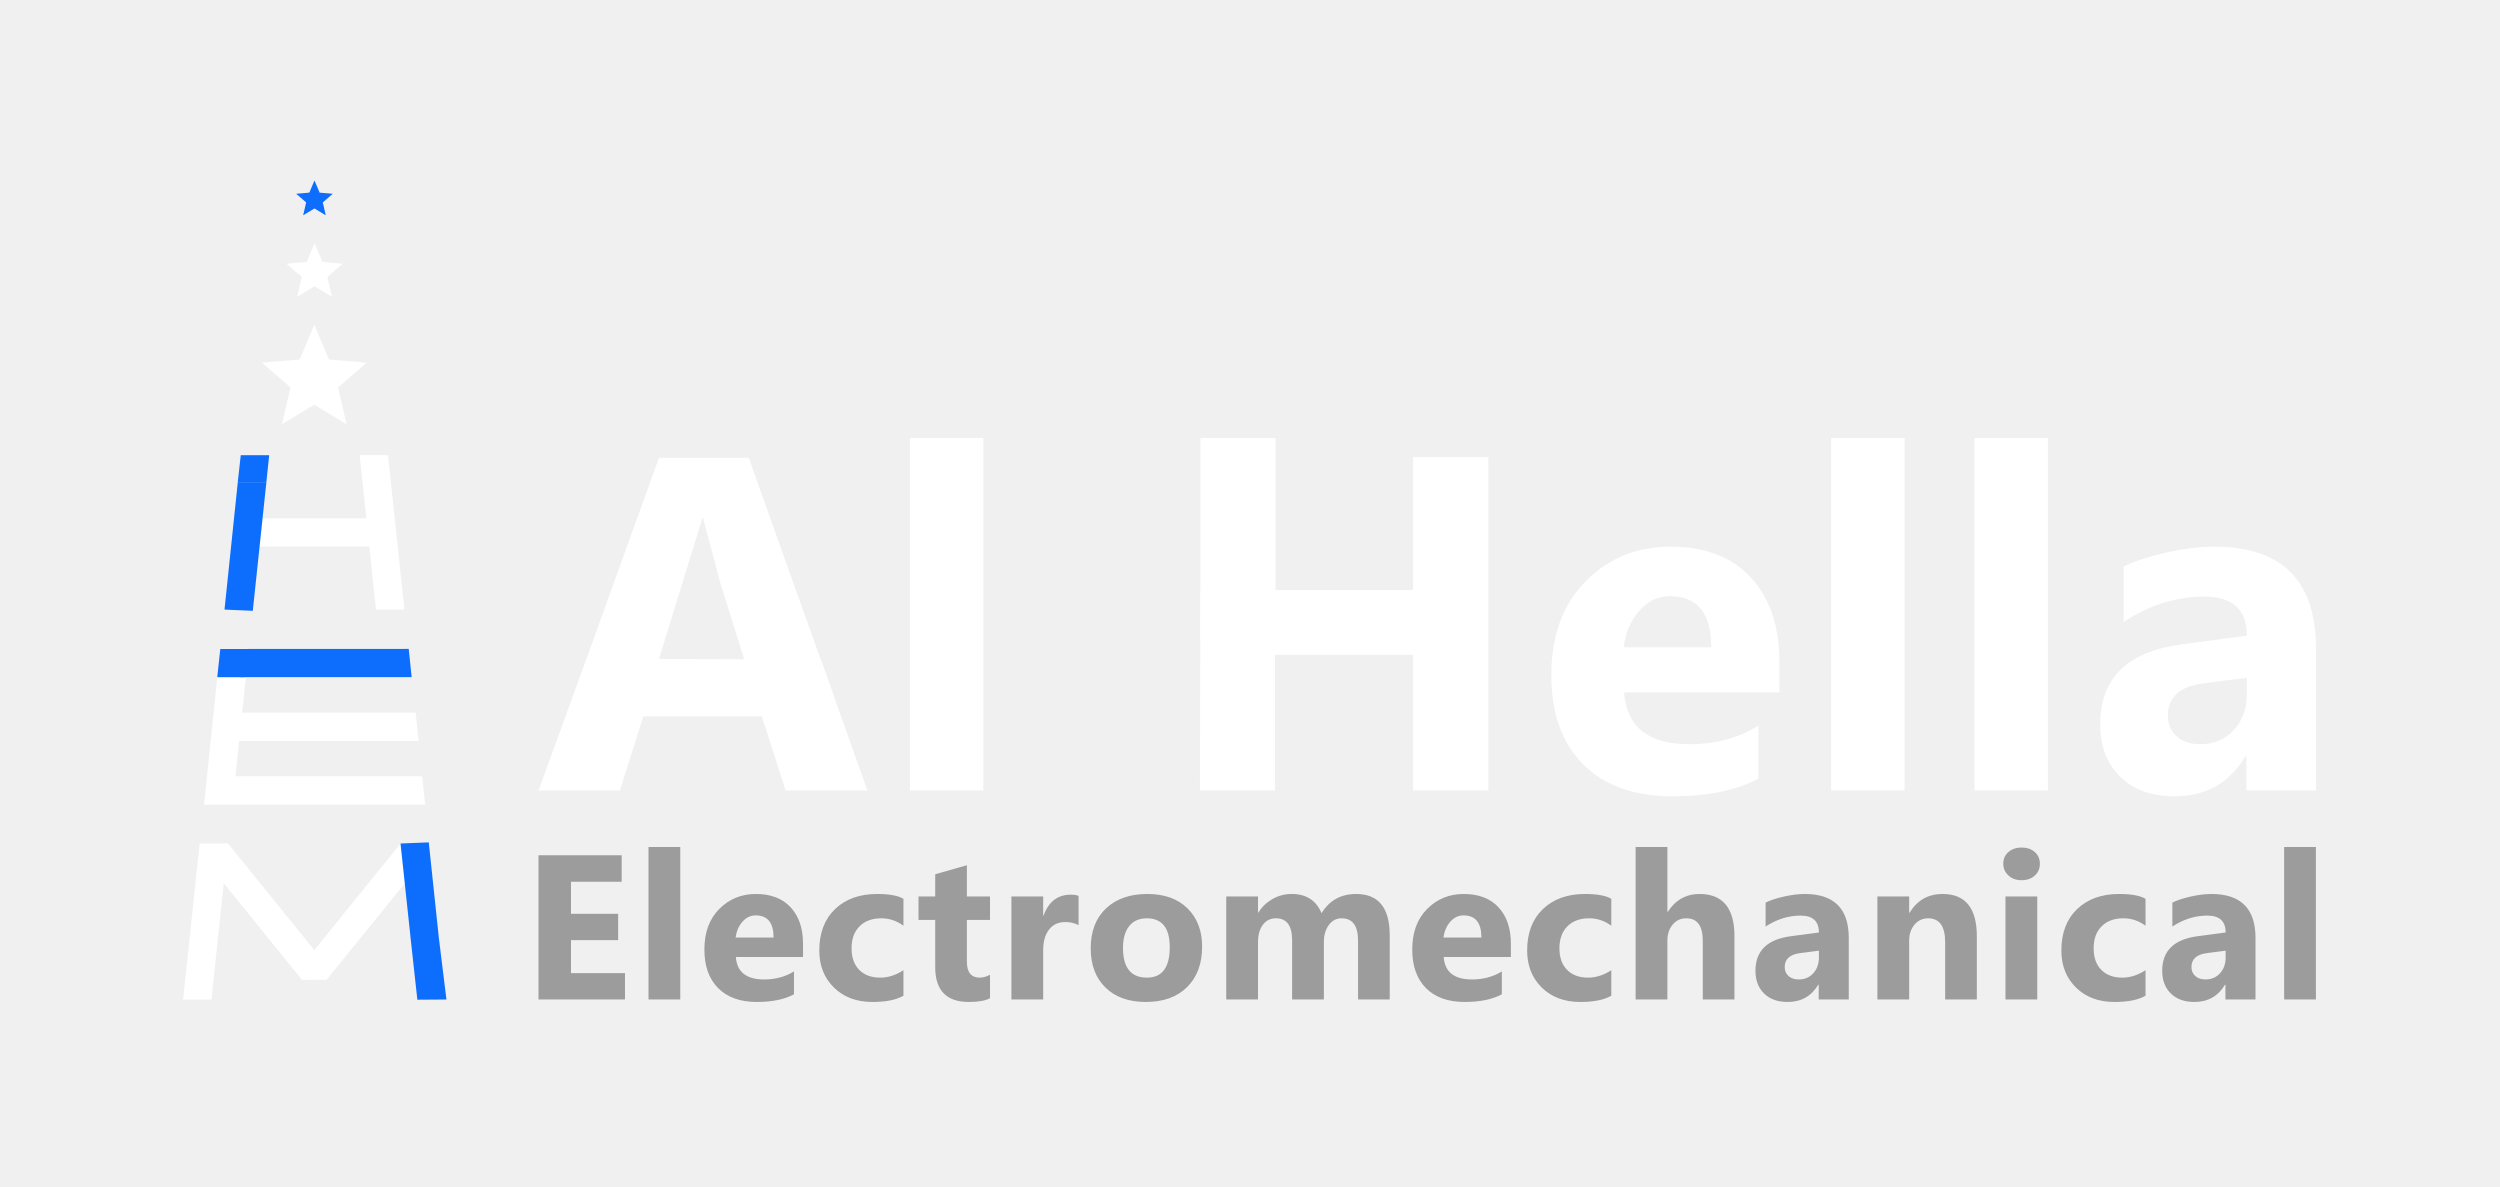
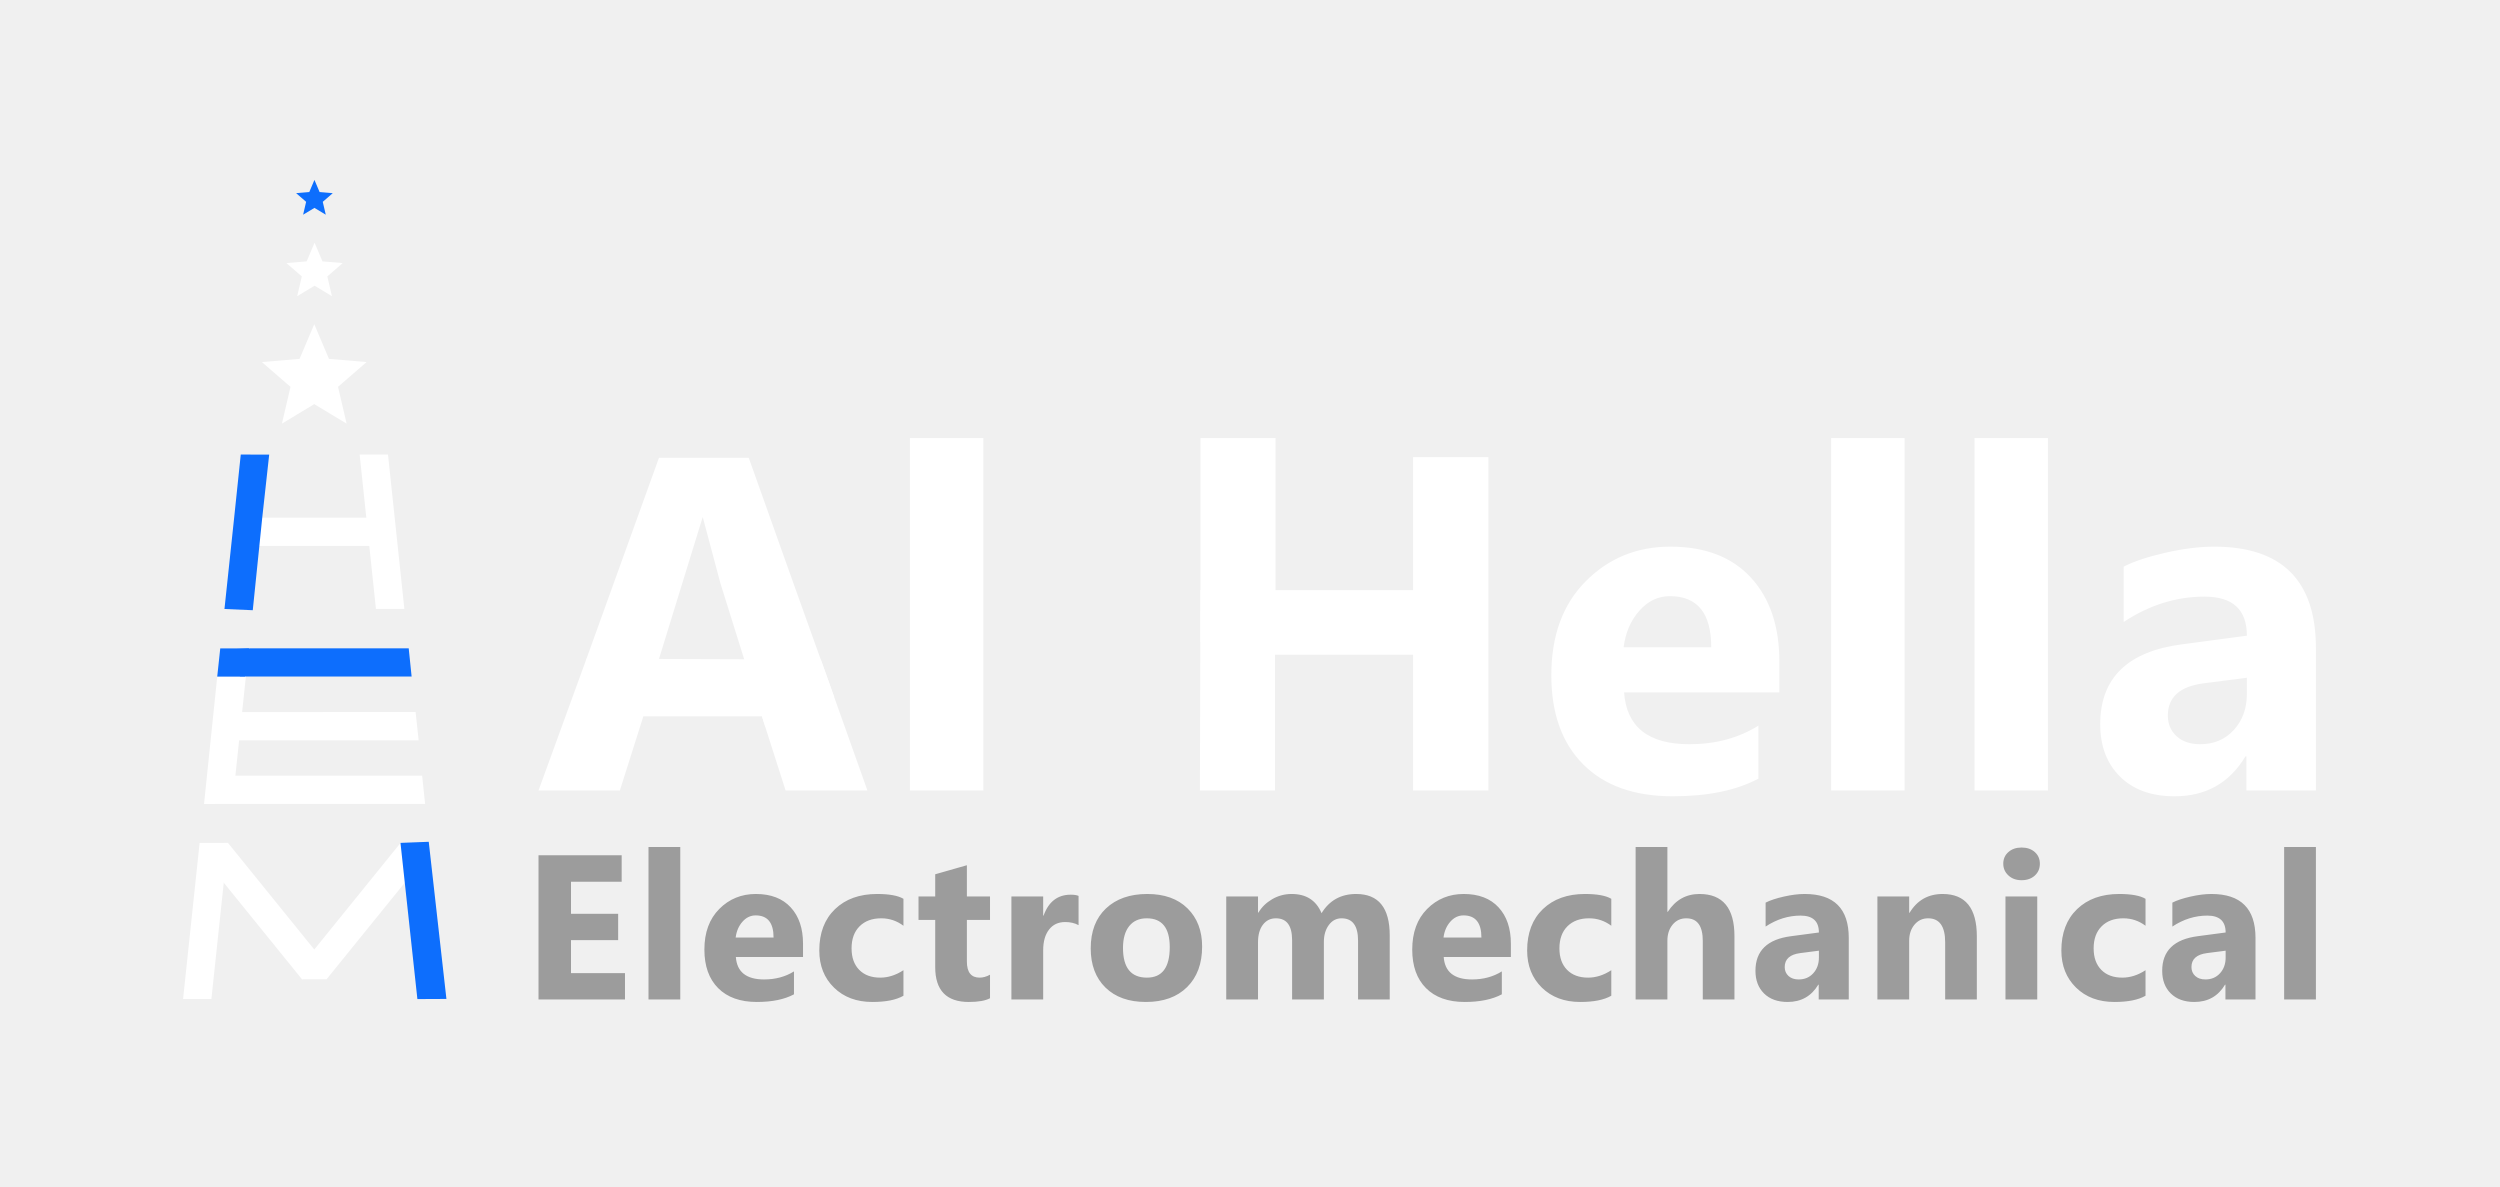
<svg xmlns="http://www.w3.org/2000/svg" width="13571.31" height="6442.221" viewBox="0 0 13571.31 6442.221">
  <defs>
    <clipPath id="clip-Al_Hella_Electromechanical_White">
      <rect width="13571.31" height="6442.22" />
    </clipPath>
  </defs>
  <g id="Al_Hella_Electromechanical_White" data-name="Al Hella Electromechanical_White" clip-path="url(#clip-Al_Hella_Electromechanical_White)">
    <g id="al_hella_logo_black" transform="translate(-577.747 -1106.779)">
-       <g id="primary_color_logo_for_dark" transform="translate(1572.177 2086.586)">
+       <path id="Path_13" data-name="Path 13" d="M322.436,811.931H-146.975V29.213h451.4V172.766H29.326V346.885H285.319V489.892H29.326V668.924h293.11Zm300.1,0H450.059V-15.545H622.541ZM1288.9,581.591H924.284q8.732,121.72,153.378,121.719,92.245,0,162.111-43.666V784.093q-77.508,41.483-201.411,41.483-135.365,0-210.144-75.051T753.44,541.2q0-139.186,80.783-220.514T1032.9,239.357q122.266,0,189.13,72.6T1288.9,509ZM1128.97,475.7q0-120.082-97.157-120.082-41.483,0-71.776,34.387t-36.844,85.7Zm705.109,316.034q-58.4,33.841-168.661,33.841-128.815,0-208.506-78.053t-79.69-201.411q0-142.461,85.422-224.608t228.429-82.147q98.795,0,143.007,26.2V411.838q-54.038-40.391-120.628-40.391-74.233,0-117.626,43.393T1552.432,534.65q0,74.232,41.482,116.534t114.078,42.3q64.408,0,126.087-40.391Zm469.858,13.646q-38.208,20.2-115.17,20.2-182.306,0-182.306-189.4V380.18h-90.609V253h90.609V132.374L2178.4,83.25V253h125.541V380.18H2178.4V606.153q0,87.333,69.32,87.333,27.292,0,56.221-15.829Zm480.774-396.817q-31.113-16.921-72.6-16.921-56.22,0-87.878,41.21T2592.579,545.02v266.91H2420.1V253h172.48V356.71h2.183q40.938-113.532,147.374-113.532,27.292,0,42.575,6.55Zm365.6,417.012q-139.732,0-219.7-78.326t-79.964-212.6q0-138.64,82.966-216.967t224.335-78.326q139.186,0,218.331,78.326t79.146,207.142q0,139.186-81.6,219.969T3150.315,825.576Zm4.366-454.129q-61.132,0-94.974,42.029t-33.841,118.99q0,161.019,129.907,161.019,123.9,0,123.9-165.386Q3279.677,371.447,3154.682,371.447ZM4473.848,811.931H4301.912V493.167q0-121.72-89.515-121.72-42.576,0-69.319,36.57t-26.748,91.153v312.76H3943.848V489.892q0-118.445-87.877-118.445-44.213,0-70.685,34.933t-26.472,94.974V811.931H3586.331V253h172.483v87.332H3761q26.745-44.758,75.051-72.868t105.618-28.11q118.445,0,162.111,104.253,63.862-104.253,187.766-104.253,182.307,0,182.306,224.881Zm657.624-230.339H4766.857q8.733,121.72,153.377,121.719,92.246,0,162.111-43.666V784.093q-77.508,41.483-201.41,41.483-135.366,0-210.144-75.051T4596.014,541.2q0-139.186,80.783-220.514t198.681-81.328q122.265,0,189.131,72.6T5131.472,509ZM4971.543,475.7q0-120.082-97.158-120.082-41.482,0-71.776,34.387t-36.844,85.7Zm705.108,316.034q-58.4,33.841-168.66,33.841-128.813,0-208.505-78.053T5219.8,546.112q0-142.461,85.421-224.608t228.431-82.147q98.793,0,143,26.2V411.838q-54.035-40.391-120.626-40.391-74.231,0-117.625,43.393T5395.006,534.65q0,74.232,41.483,116.534t114.078,42.3q64.408,0,126.084-40.391Zm668.54,20.2H6173.256V494.258q0-122.811-89.517-122.811-45.85,0-74.232,34.387t-28.383,87.333V811.931H5808.643V-15.545h172.481V335.968h2.184q63.316-96.611,171.936-96.612,189.951,0,189.948,229.248Zm620.507,0H6802.5V731.694h-2.184q-56.218,93.882-166.475,93.882-81.33,0-128-46.122t-46.669-123.084q0-162.657,192.68-187.765l151.74-20.2q0-91.7-99.341-91.7-99.887,0-189.948,59.5V286.3q36.024-18.558,98.521-32.75t113.8-14.192q239.075,0,239.074,238.527Zm-162.11-227.065V547.2l-101.523,13.1q-84.059,10.917-84.06,75.87,0,29.475,20.47,48.306t55.4,18.831q48.579,0,79.146-33.568T6803.588,584.866Zm857.394,227.065H7489.045V501.354q0-129.907-92.79-129.907-44.758,0-73.688,34.387t-28.929,87.333V811.931H7121.158V253h172.481v88.424h2.185q61.68-102.07,179.578-102.07,185.582,0,185.581,230.339Zm242.792-647.352q-43.667,0-71.5-25.927t-27.835-63.589q0-38.754,27.835-63.316t71.5-24.562q44.214,0,71.775,24.562t27.566,63.316q0,39.3-27.566,64.408T7903.774,164.578Zm85.149,647.352h-172.48V253h172.48Zm587.756-20.2q-58.4,33.841-168.661,33.841-128.817,0-208.507-78.053t-79.688-201.411q0-142.461,85.419-224.608t228.431-82.147q98.793,0,143.007,26.2V411.838q-54.038-40.391-120.628-40.391-74.234,0-117.626,43.393T8295.032,534.65q0,74.232,41.483,116.534t114.076,42.3q64.409,0,126.088-40.391Zm597.036,20.2h-163.2V731.694h-2.185q-56.219,93.882-166.477,93.882-81.328,0-127.994-46.122t-46.672-123.084q0-162.657,192.677-187.765l151.743-20.2q0-91.7-99.342-91.7-99.888,0-189.946,59.5V286.3q36.025-18.558,98.521-32.75t113.806-14.192q239.071,0,239.072,238.527ZM9011.6,584.866V547.2l-101.526,13.1q-84.056,10.917-84.057,75.87,0,29.475,20.469,48.306t55.4,18.831q48.582,0,79.146-33.568T9011.6,584.866Zm490.052,227.065H9329.173V-15.545h172.483Z" transform="translate(3648.089 5720.424)" fill="#9c9c9c" />
+       <g id="Group_85" data-name="Group 85" transform="translate(-5807.888 5523.556)">
+         <path id="Path_93" data-name="Path 93" d="M878.7,1558.319H434.55L305.846,1155.8H-337.673l-127.442,402.515H-906.745L-646.359,843l1272.226,4.4Zm629.407,0H1109.381V-354.572H1508.11Zm2741.43,0H3840.717V821.427h-749.51v736.892H2683.645l2.745-1087.673H3840.717V-251.1h408.823Zm1579.543-532.48H4986.2q20.19,281.381,354.567,281.382,213.245,0,374.754-100.944v287.691q-179.174,95.9-465.6,95.9-312.927,0-485.793-173.5t-172.866-483.9q0-321.759,186.747-509.768t459.3-188.008q282.643,0,437.215,167.82t154.57,455.51Zm-369.707-244.79q0-277.6-224.6-277.6-95.9,0-165.927,79.494t-85.172,198.1Zm1049.586,777.27H6110.233V-354.572h398.729Zm778.3,0H6888.533V-354.572h398.728Zm1454.626,0h-377.28V1372.834h-5.048q-129.964,217.03-384.848,217.03-188.006,0-295.892-106.622t-107.884-284.536q0-376.017,445.417-434.06l350.778-46.687q0-211.983-229.646-211.983-230.911,0-439.108,137.536V343.2q83.279-42.9,227.757-75.708t263.084-32.807q552.667,0,552.67,551.407Zm-374.757-524.91V946.345l-234.693,30.283q-194.32,25.236-194.318,175.391,0,68.137,47.318,111.669t128.073,43.532q112.3,0,182.96-77.6T8367.13,1033.409Z" transform="translate(10215.746 -1683.984)" fill="#fff" />
+         <path id="Path_94" data-name="Path 94" d="M2683.645,855.675V-251.1h407.562v1106.2Z" transform="translate(10218.793 -1787.452)" fill="#fff" />
+         <path id="Path_102" data-name="Path 102" d="M4311.9-8487.058l-24.83,171.15,208.324,36.548,209.942-36.548v-169.549l237.53-770.864,96.42,360.683,242.9,776.648,374.331-160.294-220.84-616.354-242.835-682.083H4705.385Z" transform="translate(5257.454 7646.165)" fill="#fff" />
+       </g>
+       <g id="primary_color_logo_for_dark" transform="translate(1572.022 2083.35)">
        <g id="Group_58" data-name="Group 58" transform="translate(427.614)">
          <path id="Icon_material-star" data-name="Icon material-star" d="M287.079,436.79,462.641,542.751,416.052,343.043l155.107-134.37L366.906,191.345,287.079,3,207.253,191.345,3,208.674l155.107,134.37L111.518,542.751Z" transform="translate(-3 780.335)" fill="#fff" />
          <path id="Icon_material-star-2" data-name="Icon material-star" d="M155.7,236.173l94.369,56.957L225.026,185.782,308.4,113.555,198.609,104.24,155.7,3,112.792,104.24,3,113.555l83.374,72.227L61.332,293.131Z" transform="translate(130.038 338.086)" fill="#fff" />
          <path id="Icon_material-star-3" data-name="Icon material-star" d="M102.456,154.87l61.464,37.1-16.311-69.918,54.3-47.043L130.4,68.939,102.456,3,74.509,68.939,3,75.006l54.3,47.043L40.992,191.967Z" transform="translate(182.598 -3)" fill="#0d6efd" />
        </g>
        <g id="Group_57" data-name="Group 57" transform="translate(0 3555.963)">
          <path id="Path_45" data-name="Path 45" d="M153.5,0l-.709,851.591L0,867.643.357,16.089Z" transform="matrix(0.995, 0.105, -0.105, 0.995, 90.693, 27.196)" fill="#fff" />
          <path id="Path_55" data-name="Path 55" d="M153.754,55.631l-.26,872.951L93.69,939.1.036,883.468l.022-9.875L0,0,136.425,41.6Z" transform="translate(88.843 96.778) rotate(-39)" fill="#fff" />
          <path id="Path_55-2" data-name="Path 55" d="M153.781,828.056l-.3-764.839.013-38.26L.064,0,0,883.671l126.173-33.259Z" transform="translate(778.434 783.519) rotate(-141)" fill="#fff" />
          <path id="Path_87" data-name="Path 87" d="M152.737,134.015,152.928.553,0,0V134.125Z" transform="translate(778.98 630.602) rotate(90)" fill="#fff" />
-           <path id="Path_89" data-name="Path 89" d="M158.5,363.541,157.082,15.417,0,0,6.022,346.971Z" transform="matrix(-0.995, 0.105, -0.105, -0.995, 1429.084, 890.075)" fill="#0d6efd" />
-           <path id="Path_45-2" data-name="Path 45" d="M153.143,521.349,152.5,29.419l-.018-13.435L.008,0,0,511.168Z" transform="matrix(-0.995, 0.105, -0.105, -0.995, 1386.834, 545.726)" fill="#0d6efd" />
+           <path id="Path_45-2" data-name="Path 45" d="M153.143,521.349l-2.316-852.387L-5.92-346.853,0,511.168Z" transform="matrix(-0.995, 0.105, -0.105, -0.995, 1386.834, 545.726)" fill="#0d6efd" />
        </g>
        <g id="Group_56" data-name="Group 56" transform="translate(112.992 2526.918)">
+           <path id="Path_49" data-name="Path 49" d="M153.407,0V932L4.051,956.708.345,884.463,0,15.87Z" transform="translate(1127.255 15.839) rotate(90)" fill="#0d6efd" />
          <path id="Path_50" data-name="Path 50" d="M153.585,0l-.253,1200L.155,1099.513,0,16.079Z" transform="translate(1200.433 707.193) rotate(90)" fill="#fff" />
          <path id="Path_51" data-name="Path 51" d="M153.587,0V989.221L.158,1014.945,0,16.52Z" transform="translate(1165.348 361.719) rotate(90)" fill="#fff" />
-           <path id="Path_90" data-name="Path 90" d="M153.959,0l-.35,700.461L.685,722.9-.616,22.609,97.464,8.291Z" transform="matrix(0.995, 0.105, -0.105, 0.995, 75.564, 141.796)" fill="#fff" />
+           <path id="Path_90" data-name="Path 90" d="M153.953,43.045l-.344,688.089L.685,754.558-.633,59.3Z" transform="matrix(0.995, 0.105, -0.105, 0.995, 78.873, 110.315)" fill="#fff" />
          <path id="Path_46" data-name="Path 46" d="M155.108,0l-3.269,154.346L0,170.3.282,16.273Z" transform="matrix(0.995, 0.105, -0.105, 0.995, 89.824, 0)" fill="#0d6efd" />
-           <path id="Path_49" data-name="Path 49" d="M153.407,0V932L4.051,956.708.345,884.463,0,15.87Z" transform="translate(1127.255 15.839) rotate(90)" fill="#0d6efd" />
        </g>
        <g id="Group_55" data-name="Group 55" transform="translate(224.488 1475.124)">
-           <path id="Path_47" data-name="Path 47" d="M154.2,0l-.011,150.531L0,166.737.737,16.129Z" transform="matrix(0.995, 0.105, -0.105, 0.995, 88.981, 0)" fill="#0d6efd" />
          <path id="Path_88" data-name="Path 88" d="M153.421,858.642,153.41,16.124,0,0,.46,842.565Z" transform="matrix(-0.995, 0.105, -0.105, -0.995, 976.364, 854.019)" fill="#fff" />
          <path id="Path_52" data-name="Path 52" d="M153.5,0V745.323L.07,764.616,0,19.978Z" transform="translate(854.51 358.319) rotate(90)" fill="#fff" />
-           <path id="Path_91" data-name="Path 91" d="M153.418-194.851l-.008,699.645L0,514.311-.765-178.55Z" transform="matrix(0.995, 0.105, -0.105, 0.995, 53.76, 342.525)" fill="#0d6efd" />
+           <path id="Path_91" data-name="Path 91" d="M151.849,0l1.561,504.794L0,514.311.3,15.929-.014-328.307l153.441-16Z" transform="matrix(0.995, 0.105, -0.105, 0.995, 53.76, 342.525)" fill="#0d6efd" />
        </g>
-       </g>
-       <path id="Path_13" data-name="Path 13" d="M322.436,811.931H-146.975V29.213h451.4V172.766H29.326V346.885H285.319V489.892H29.326V668.924h293.11Zm300.1,0H450.059V-15.545H622.541ZM1288.9,581.591H924.284q8.732,121.72,153.378,121.719,92.245,0,162.111-43.666V784.093q-77.508,41.483-201.411,41.483-135.365,0-210.144-75.051T753.44,541.2q0-139.186,80.783-220.514T1032.9,239.357q122.266,0,189.13,72.6T1288.9,509ZM1128.97,475.7q0-120.082-97.157-120.082-41.483,0-71.776,34.387t-36.844,85.7Zm705.109,316.034q-58.4,33.841-168.661,33.841-128.815,0-208.506-78.053t-79.69-201.411q0-142.461,85.422-224.608t228.429-82.147q98.795,0,143.007,26.2V411.838q-54.038-40.391-120.628-40.391-74.233,0-117.626,43.393T1552.432,534.65q0,74.232,41.482,116.534t114.078,42.3q64.408,0,126.087-40.391Zm469.858,13.646q-38.208,20.2-115.17,20.2-182.306,0-182.306-189.4V380.18h-90.609V253h90.609V132.374L2178.4,83.25V253h125.541V380.18H2178.4V606.153q0,87.333,69.32,87.333,27.292,0,56.221-15.829Zm480.774-396.817q-31.113-16.921-72.6-16.921-56.22,0-87.878,41.21T2592.579,545.02v266.91H2420.1V253h172.48V356.71h2.183q40.938-113.532,147.374-113.532,27.292,0,42.575,6.55Zm365.6,417.012q-139.732,0-219.7-78.326t-79.964-212.6q0-138.64,82.966-216.967t224.335-78.326q139.186,0,218.331,78.326t79.146,207.142q0,139.186-81.6,219.969T3150.315,825.576Zm4.366-454.129q-61.132,0-94.974,42.029t-33.841,118.99q0,161.019,129.907,161.019,123.9,0,123.9-165.386Q3279.677,371.447,3154.682,371.447ZM4473.848,811.931H4301.912V493.167q0-121.72-89.515-121.72-42.576,0-69.319,36.57t-26.748,91.153v312.76H3943.848V489.892q0-118.445-87.877-118.445-44.213,0-70.685,34.933t-26.472,94.974V811.931H3586.331V253h172.483v87.332H3761q26.745-44.758,75.051-72.868t105.618-28.11q118.445,0,162.111,104.253,63.862-104.253,187.766-104.253,182.307,0,182.306,224.881Zm657.624-230.339H4766.857q8.733,121.72,153.377,121.719,92.246,0,162.111-43.666V784.093q-77.508,41.483-201.41,41.483-135.366,0-210.144-75.051T4596.014,541.2q0-139.186,80.783-220.514t198.681-81.328q122.265,0,189.131,72.6T5131.472,509ZM4971.543,475.7q0-120.082-97.158-120.082-41.482,0-71.776,34.387t-36.844,85.7Zm705.108,316.034q-58.4,33.841-168.66,33.841-128.813,0-208.505-78.053T5219.8,546.112q0-142.461,85.421-224.608t228.431-82.147q98.793,0,143,26.2V411.838q-54.035-40.391-120.626-40.391-74.231,0-117.625,43.393T5395.006,534.65q0,74.232,41.483,116.534t114.078,42.3q64.408,0,126.084-40.391Zm668.54,20.2H6173.256V494.258q0-122.811-89.517-122.811-45.85,0-74.232,34.387t-28.383,87.333V811.931H5808.643V-15.545h172.481V335.968h2.184q63.316-96.611,171.936-96.612,189.951,0,189.948,229.248Zm620.507,0H6802.5V731.694h-2.184q-56.218,93.882-166.475,93.882-81.33,0-128-46.122t-46.669-123.084q0-162.657,192.68-187.765l151.74-20.2q0-91.7-99.341-91.7-99.887,0-189.948,59.5V286.3q36.024-18.558,98.521-32.75t113.8-14.192q239.075,0,239.074,238.527Zm-162.11-227.065V547.2l-101.523,13.1q-84.059,10.917-84.06,75.87,0,29.475,20.47,48.306t55.4,18.831q48.579,0,79.146-33.568T6803.588,584.866Zm857.394,227.065H7489.045V501.354q0-129.907-92.79-129.907-44.758,0-73.688,34.387t-28.929,87.333V811.931H7121.158V253h172.481v88.424h2.185q61.68-102.07,179.578-102.07,185.582,0,185.581,230.339Zm242.792-647.352q-43.667,0-71.5-25.927t-27.835-63.589q0-38.754,27.835-63.316t71.5-24.562q44.214,0,71.775,24.562t27.566,63.316q0,39.3-27.566,64.408T7903.774,164.578Zm85.149,647.352h-172.48V253h172.48Zm587.756-20.2q-58.4,33.841-168.661,33.841-128.817,0-208.507-78.053t-79.688-201.411q0-142.461,85.419-224.608t228.431-82.147q98.793,0,143.007,26.2V411.838q-54.038-40.391-120.628-40.391-74.234,0-117.626,43.393T8295.032,534.65q0,74.232,41.483,116.534t114.076,42.3q64.409,0,126.088-40.391Zm597.036,20.2h-163.2V731.694h-2.185q-56.219,93.882-166.477,93.882-81.328,0-127.994-46.122t-46.672-123.084q0-162.657,192.677-187.765l151.743-20.2q0-91.7-99.342-91.7-99.888,0-189.946,59.5V286.3q36.025-18.558,98.521-32.75t113.806-14.192q239.071,0,239.072,238.527ZM9011.6,584.866V547.2l-101.526,13.1q-84.056,10.917-84.057,75.87,0,29.475,20.469,48.306t55.4,18.831q48.582,0,79.146-33.568T9011.6,584.866Zm490.052,227.065H9329.173V-15.545h172.483Z" transform="translate(3648.089 5720.424)" fill="#9c9c9c" />
-       <g id="Group_85" data-name="Group 85" transform="translate(-5807.888 5523.556)">
-         <path id="Path_93" data-name="Path 93" d="M878.7,1558.319H434.55L305.846,1155.8H-337.673l-127.442,402.515H-906.745L-646.359,843l1272.226,4.4Zm629.407,0H1109.381V-354.572H1508.11Zm2741.43,0H3840.717V821.427h-749.51v736.892H2683.645l2.745-1087.673H3840.717V-251.1h408.823Zm1579.543-532.48H4986.2q20.19,281.381,354.567,281.382,213.245,0,374.754-100.944v287.691q-179.174,95.9-465.6,95.9-312.927,0-485.793-173.5t-172.866-483.9q0-321.759,186.747-509.768t459.3-188.008q282.643,0,437.215,167.82t154.57,455.51Zm-369.707-244.79q0-277.6-224.6-277.6-95.9,0-165.927,79.494t-85.172,198.1Zm1049.586,777.27H6110.233V-354.572h398.729Zm778.3,0H6888.533V-354.572h398.728Zm1454.626,0h-377.28V1372.834h-5.048q-129.964,217.03-384.848,217.03-188.006,0-295.892-106.622t-107.884-284.536q0-376.017,445.417-434.06l350.778-46.687q0-211.983-229.646-211.983-230.911,0-439.108,137.536V343.2q83.279-42.9,227.757-75.708t263.084-32.807q552.667,0,552.67,551.407Zm-374.757-524.91V946.345l-234.693,30.283q-194.32,25.236-194.318,175.391,0,68.137,47.318,111.669t128.073,43.532q112.3,0,182.96-77.6T8367.13,1033.409Z" transform="translate(10215.746 -1683.984)" fill="#fff" />
-         <path id="Path_94" data-name="Path 94" d="M2683.645,855.675V-251.1h407.562v1106.2Z" transform="translate(10218.793 -1787.452)" fill="#fff" />
-         <path id="Path_102" data-name="Path 102" d="M4311.9-8487.058l-24.83,171.15,208.324,36.548,209.942-36.548v-169.549l237.53-770.864,96.42,360.683,242.9,776.648,374.331-160.294-220.84-616.354-242.835-682.083H4705.385Z" transform="translate(5257.454 7646.165)" fill="#fff" />
      </g>
    </g>
  </g>
</svg>
